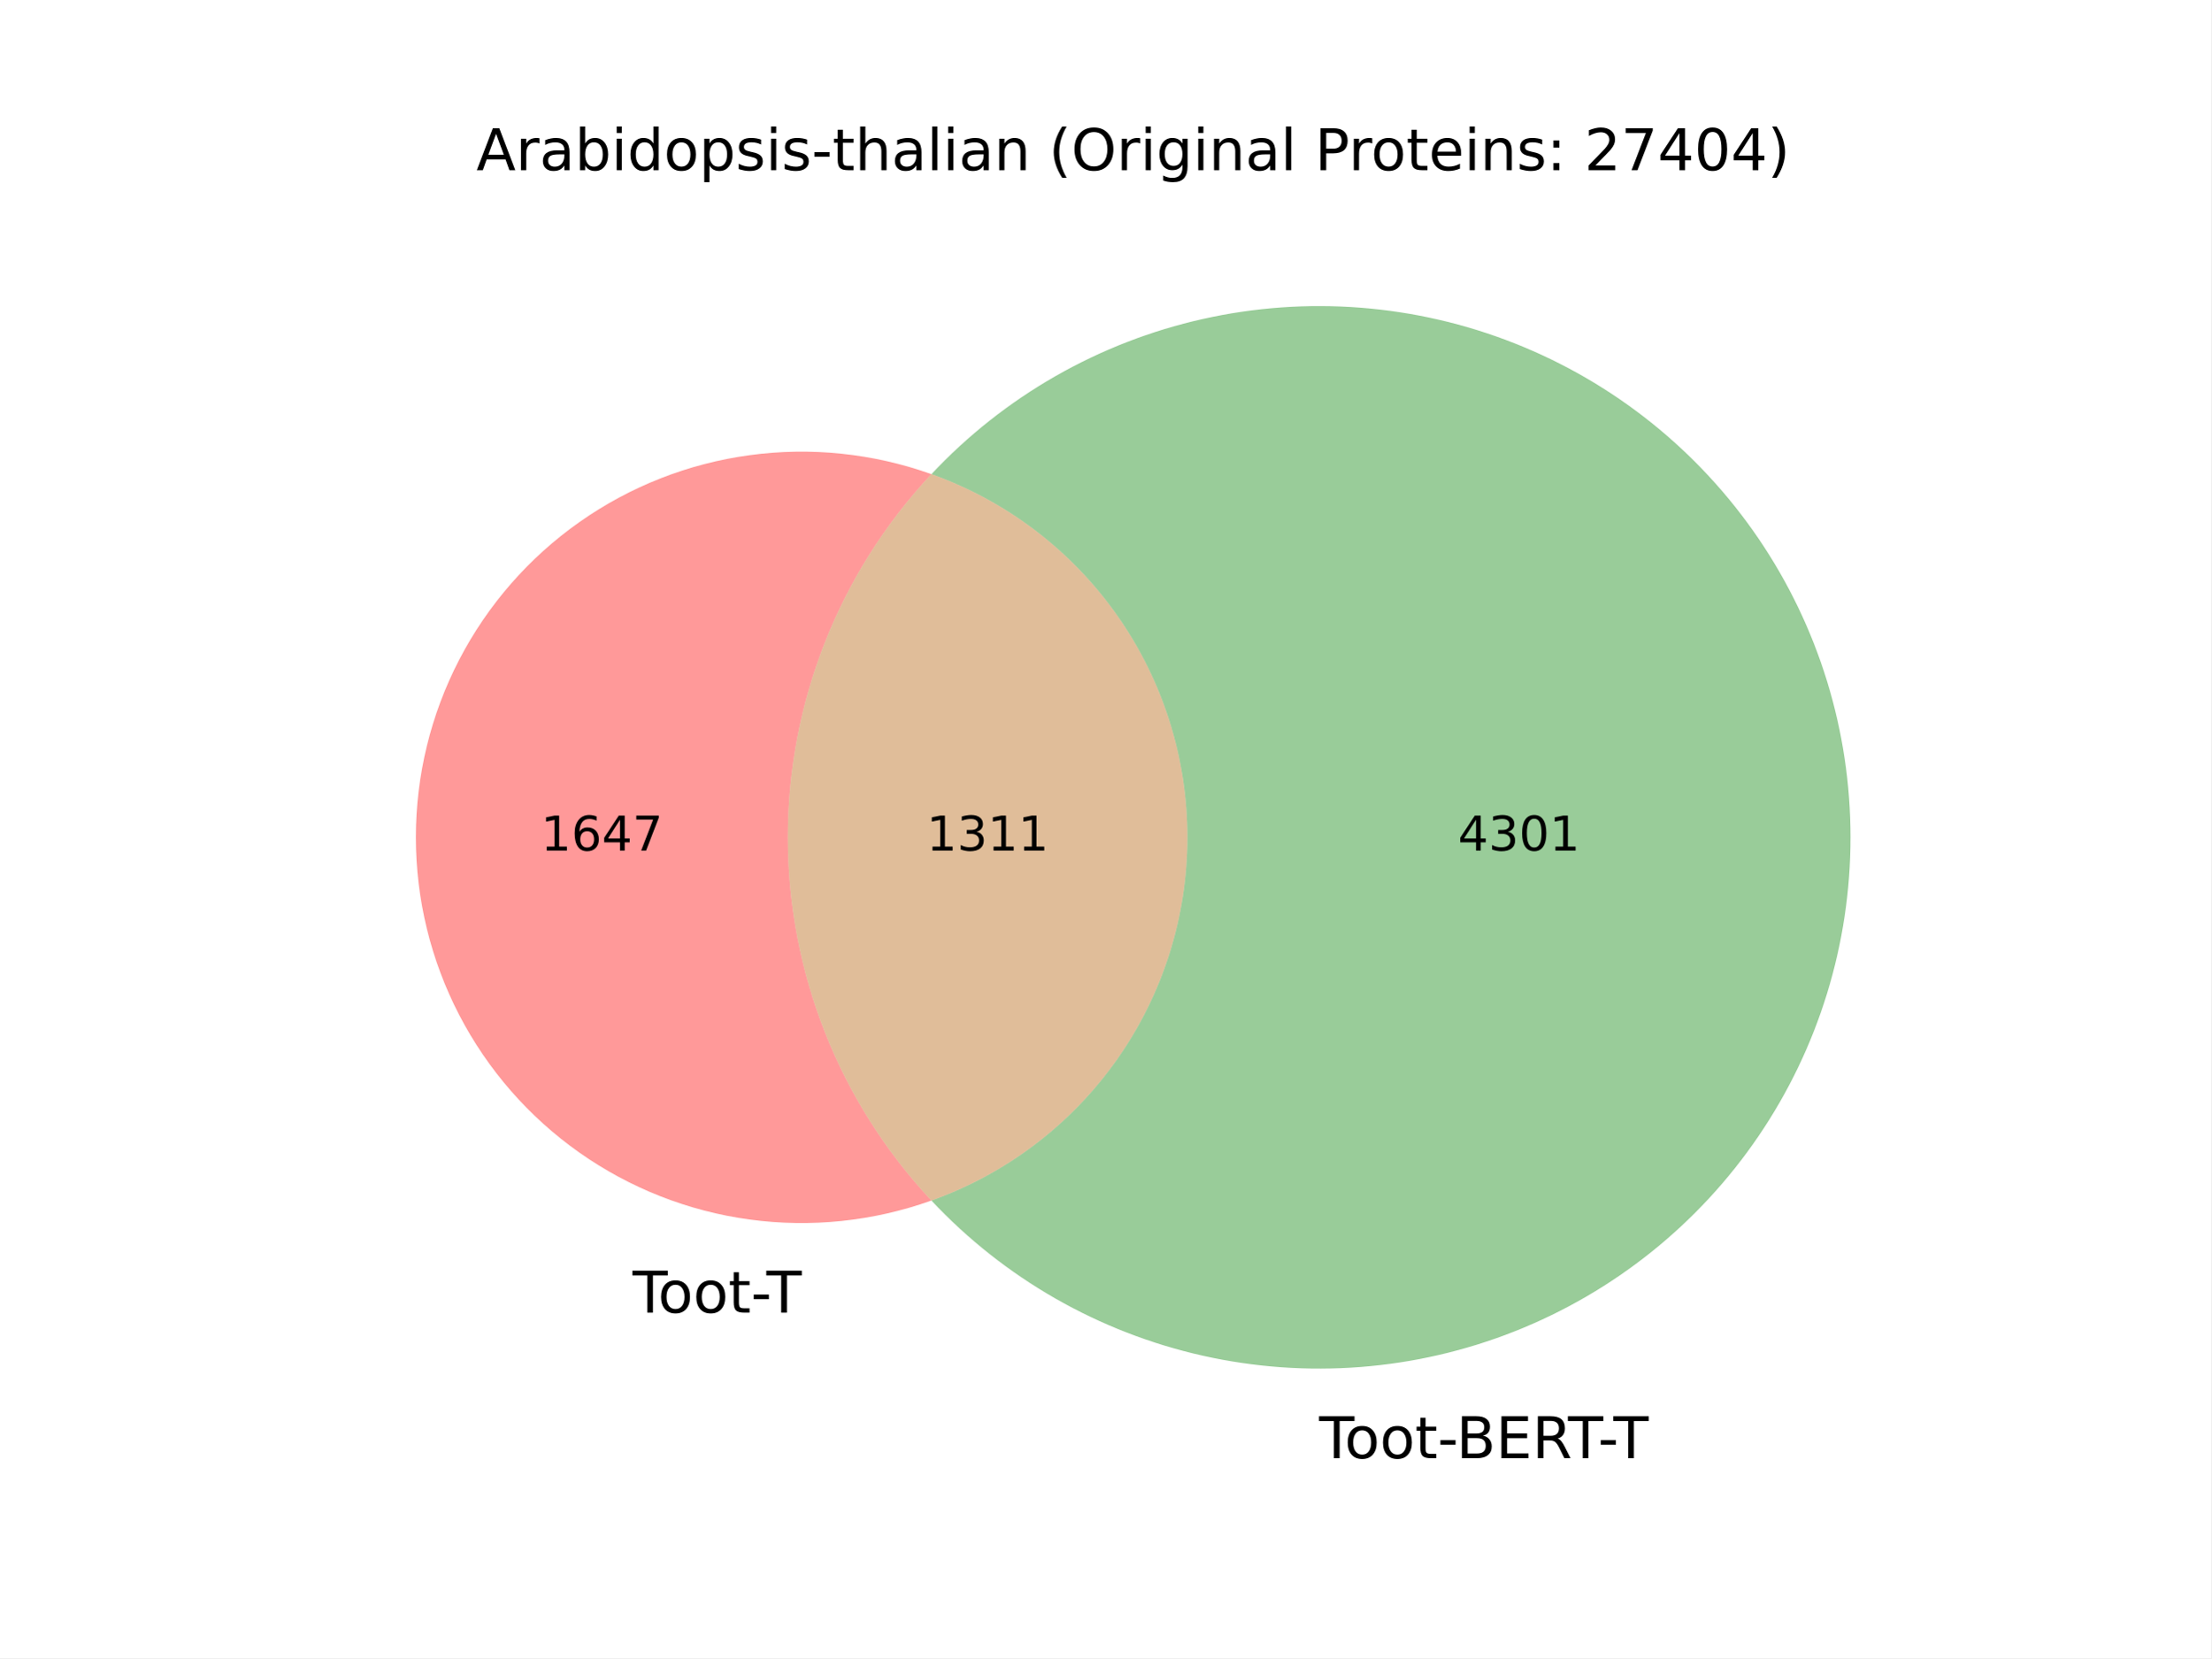
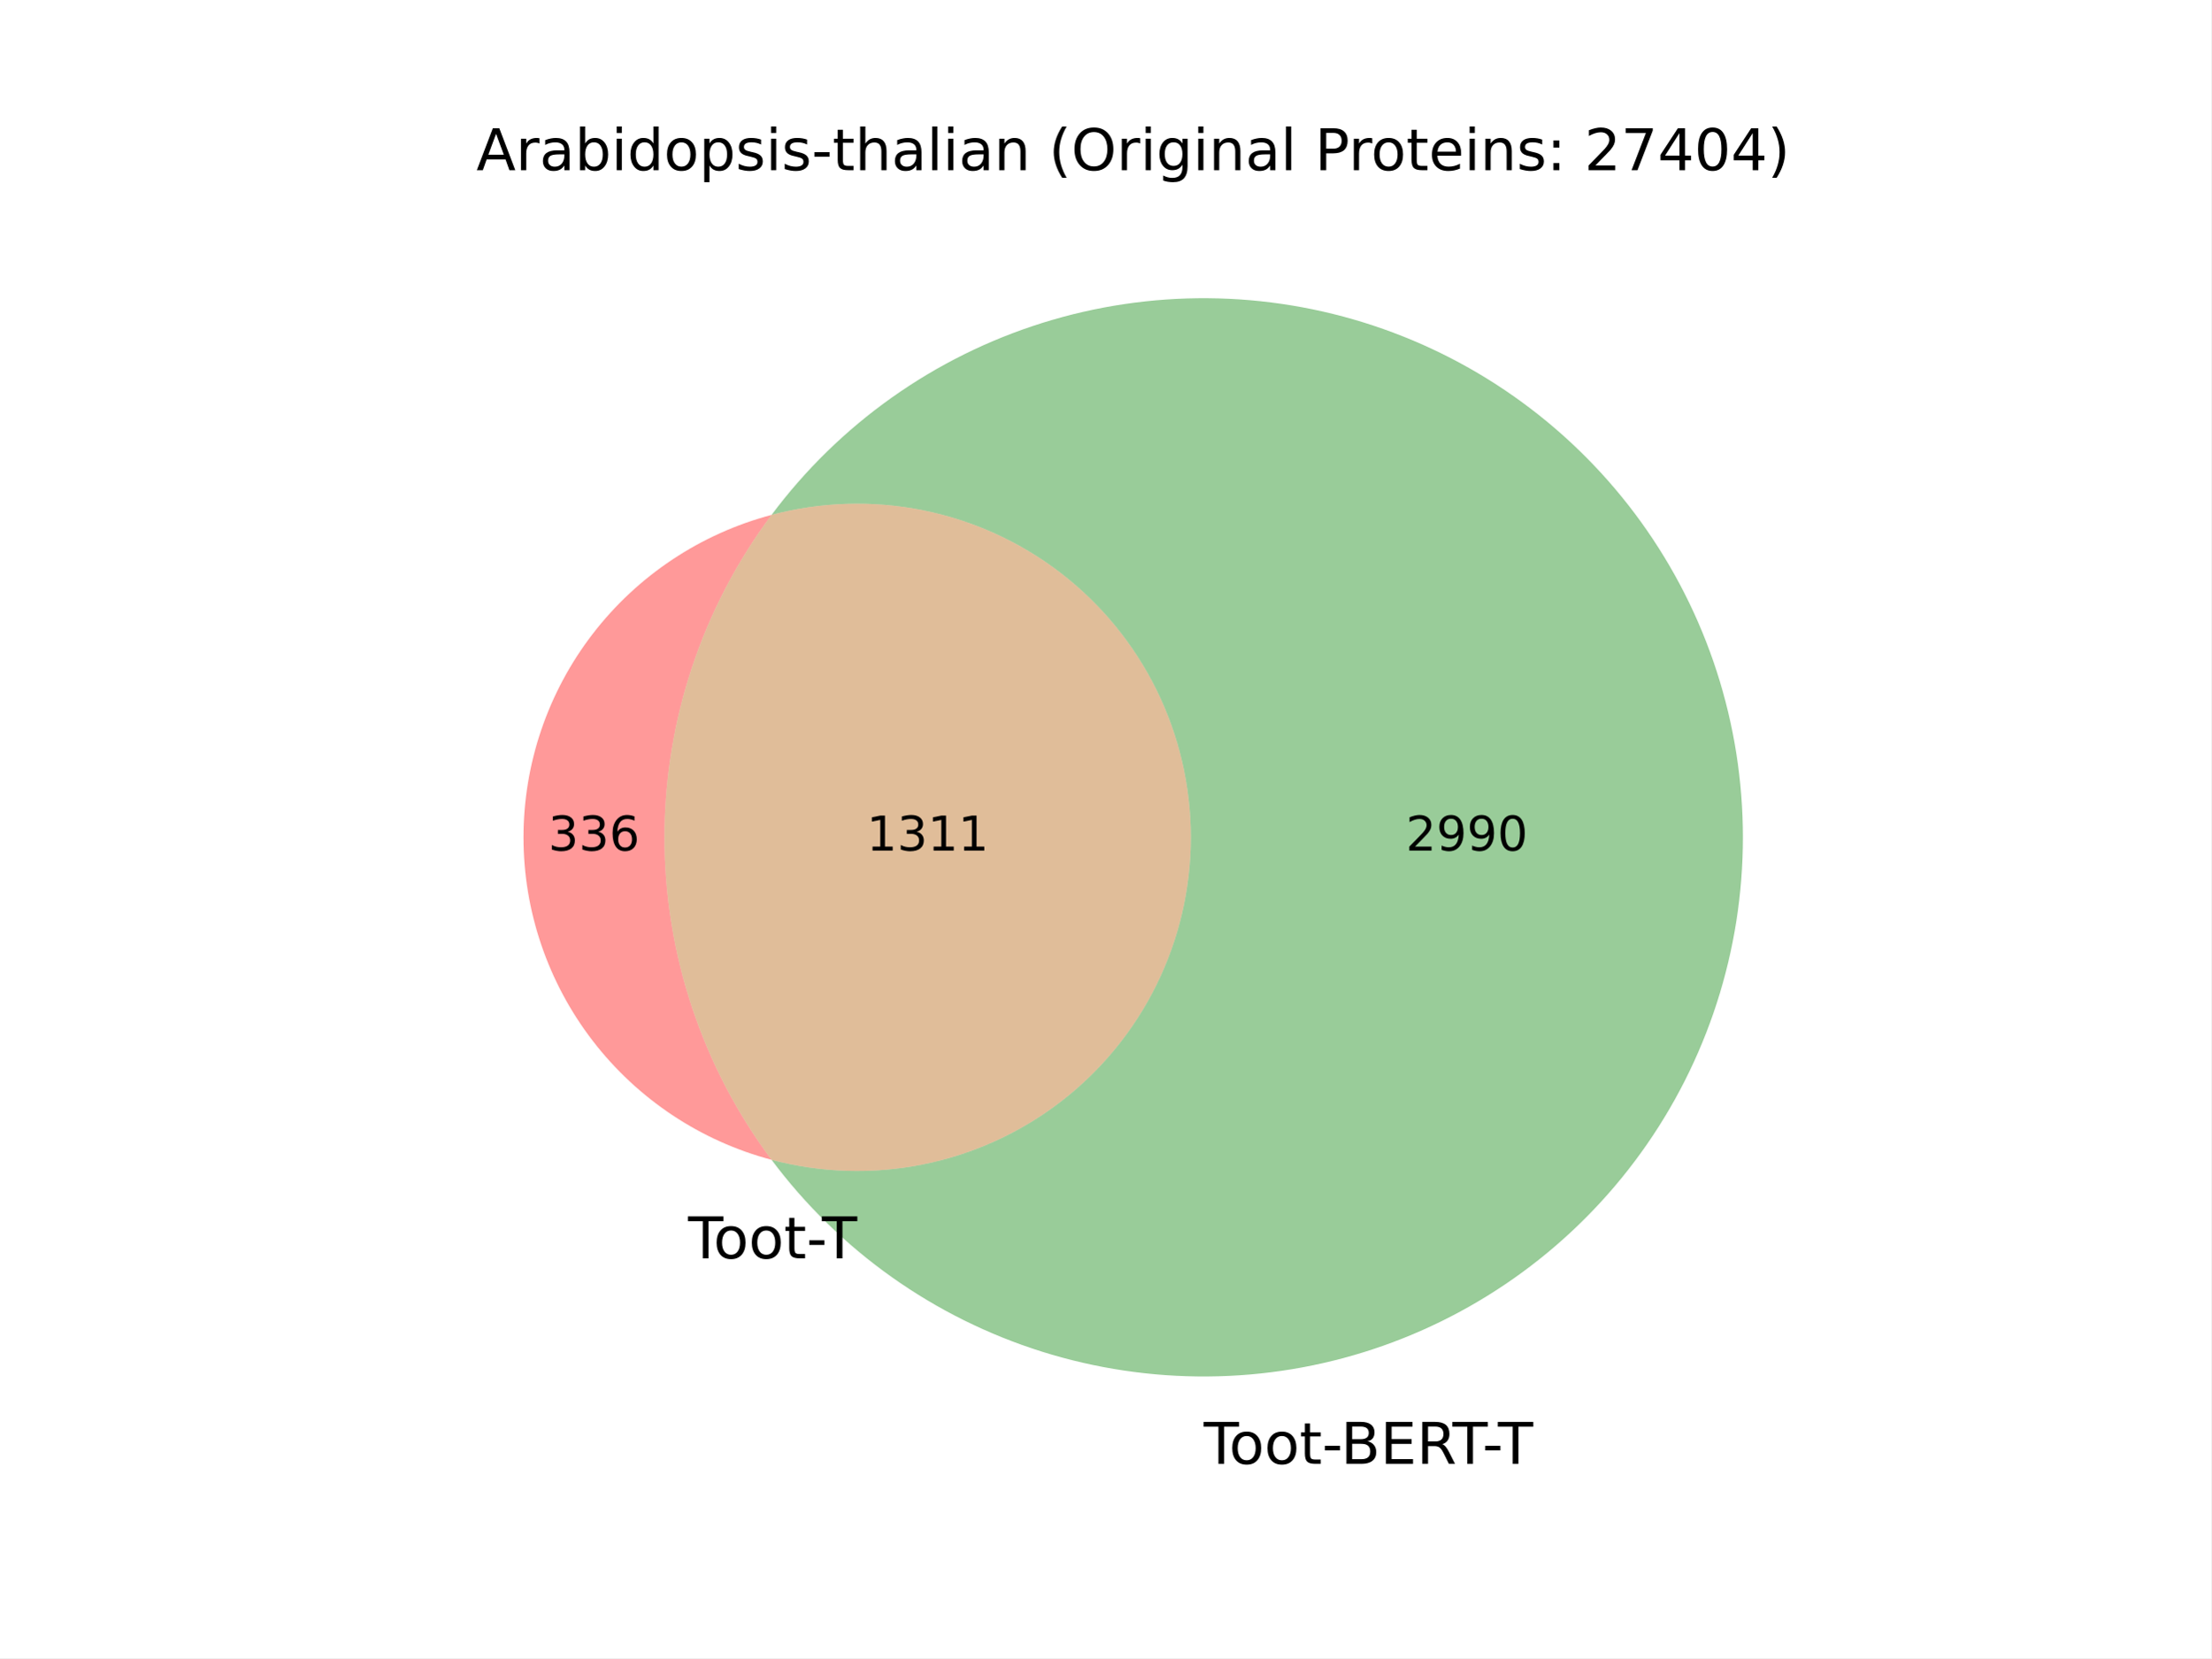
<svg xmlns="http://www.w3.org/2000/svg" xmlns:xlink="http://www.w3.org/1999/xlink" width="460.8pt" height="345.6pt" viewBox="0 0 460.8 345.6" version="1.1">
  <defs>
    <style type="text/css">*{stroke-linejoin: round; stroke-linecap: butt}</style>
  </defs>
  <g id="figure_1">
    <g id="patch_1">
      <path d="M 0 345.6  L 460.8 345.6  L 460.8 0  L 0 0  z " style="fill: #ffffff" />
    </g>
    <g id="axes_1">
      <g id="patch_2">
-         <path d="M 194.109 250.234  C 174.891 229.72 164.187 202.638 164.187 174.528  C 164.187 146.418 174.891 119.336 194.109 98.822  C 181.977 94.487 168.978 93.131 156.213 94.869  C 143.447 96.607 131.284 101.389 120.753 108.81  C 110.221 116.23 101.626 126.075 95.694 137.511  C 89.762 148.948 86.665 161.645 86.665 174.528  C 86.665 187.411 89.762 200.108 95.694 211.545  C 101.626 222.981 110.221 232.826 120.753 240.246  C 131.284 247.667 143.447 252.449 156.213 254.187  C 168.978 255.925 181.977 254.569 194.109 250.234  " clip-path="url(#pe90d28b2a7)" style="fill: #ff0000; opacity: 0.4" />
+         <path d="M 160.794 241.741  C 146.308 222.331 138.478 198.748 138.478 174.528  C 138.478 150.308 146.308 126.725 160.794 107.315  C 145.974 111.249 132.862 119.975 123.513 132.129  C 114.164 144.283 109.093 159.194 109.093 174.528  C 109.093 189.862 114.164 204.773 123.513 216.927  C 132.862 229.081 145.974 237.807 160.794 241.741  " clip-path="url(#p52a4beeb68)" style="fill: #ff0000; opacity: 0.4" />
      </g>
      <g id="patch_3">
-         <path d="M 194.109 98.822  C 209.719 104.4 223.229 114.672 232.777 128.222  C 242.325 141.773 247.452 157.951 247.452 174.528  C 247.452 191.105 242.325 207.283 232.777 220.834  C 223.229 234.384 209.719 244.656 194.109 250.234  C 201.658 258.292 210.371 265.176 219.956 270.657  C 229.542 276.138 239.894 280.155 250.668 282.573  C 261.442 284.992 272.518 285.785 283.527 284.927  C 294.536 284.069 305.354 281.569 315.623 277.51  C 325.893 273.451 335.497 267.879 344.118 260.979  C 352.739 254.079 360.279 245.928 366.488 236.797  C 372.698 227.666 377.507 217.658 380.755 207.104  C 384.004 196.551 385.655 185.57 385.655 174.528  C 385.655 163.486 384.004 152.505 380.755 141.952  C 377.507 131.398 372.698 121.39 366.488 112.259  C 360.279 103.128 352.739 94.977 344.118 88.077  C 335.497 81.177 325.893 75.605 315.623 71.546  C 305.354 67.487 294.536 64.987 283.527 64.129  C 272.518 63.271 261.442 64.064 250.668 66.483  C 239.894 68.901 229.542 72.918 219.956 78.399  C 210.371 83.88 201.658 90.764 194.109 98.822  " clip-path="url(#pe90d28b2a7)" style="fill: #008000; opacity: 0.4" />
+         <path d="M 160.794 107.315  C 171.09 104.583 181.877 104.252 192.32 106.349  C 202.764 108.446 212.588 112.915 221.031 119.409  C 229.474 125.904 236.313 134.252 241.018 143.809  C 245.724 153.365 248.171 163.876 248.171 174.528  C 248.171 185.18 245.724 195.691 241.018 205.247  C 236.313 214.804 229.474 223.152 221.031 229.647  C 212.588 236.141 202.764 240.61 192.32 242.707  C 181.877 244.804 171.09 244.473 160.794 241.741  C 167.811 251.143 176.257 259.388 185.825 266.177  C 195.393 272.965 205.965 278.214 217.157 281.732  C 228.348 285.25 240.022 286.993 251.753 286.899  C 263.485 286.805 275.129 284.875 286.263 281.178  C 297.397 277.481 307.884 272.064 317.341 265.122  C 326.799 258.181 335.112 249.801 341.977 240.288  C 348.842 230.775 354.176 220.246 357.783 209.082  C 361.39 197.919 363.227 186.26 363.227 174.528  C 363.227 162.796 361.39 151.137 357.783 139.974  C 354.176 128.81 348.842 118.281 341.977 108.768  C 335.112 99.255 326.799 90.875 317.341 83.934  C 307.884 76.992 297.397 71.575 286.263 67.878  C 275.129 64.181 263.485 62.251 251.753 62.157  C 240.022 62.063 228.348 63.806 217.157 67.324  C 205.965 70.842 195.393 76.091 185.825 82.879  C 176.257 89.668 167.811 97.913 160.794 107.315  " clip-path="url(#p52a4beeb68)" style="fill: #008000; opacity: 0.4" />
      </g>
      <g id="patch_4">
-         <path d="M 194.109 250.234  C 209.719 244.656 223.229 234.384 232.777 220.834  C 242.325 207.283 247.452 191.105 247.452 174.528  C 247.452 157.951 242.325 141.773 232.777 128.222  C 223.229 114.672 209.719 104.4 194.109 98.822  C 174.891 119.336 164.187 146.418 164.187 174.528  C 164.187 202.638 174.891 229.72 194.109 250.234  " clip-path="url(#pe90d28b2a7)" style="fill: #b25900; opacity: 0.4" />
+         <path d="M 160.794 241.741  C 171.09 244.473 181.877 244.804 192.32 242.707  C 202.764 240.61 212.588 236.141 221.031 229.647  C 229.474 223.152 236.313 214.804 241.018 205.247  C 245.724 195.691 248.171 185.18 248.171 174.528  C 248.171 163.876 245.724 153.365 241.018 143.809  C 236.313 134.252 229.474 125.904 221.031 119.409  C 212.588 112.915 202.764 108.446 192.32 106.349  C 181.877 104.252 171.09 104.583 160.794 107.315  C 146.308 126.725 138.478 150.308 138.478 174.528  C 138.478 198.748 146.308 222.331 160.794 241.741  " clip-path="url(#p52a4beeb68)" style="fill: #b25900; opacity: 0.4" />
      </g>
      <g id="text_1">
-         <g transform="translate(112.7011 177.2874) scale(0.1 -0.1)">
+         <g transform="translate(114.2415 177.2874) scale(0.1 -0.1)">
          <defs>
-             <path id="DejaVuSans-31" d="M 794 531  L 1825 531  L 1825 4091  L 703 3866  L 703 4441  L 1819 4666  L 2450 4666  L 2450 531  L 3481 531  L 3481 0  L 794 0  L 794 531  z " transform="scale(0.015625)" />
+             <path id="DejaVuSans-33" d="M 2597 2516  Q 3050 2419 3304 2112  Q 3559 1806 3559 1356  Q 3559 666 3084 287  Q 2609 -91 1734 -91  Q 1441 -91 1130 -33  Q 819 25 488 141  L 488 750  Q 750 597 1062 519  Q 1375 441 1716 441  Q 2309 441 2620 675  Q 2931 909 2931 1356  Q 2931 1769 2642 2001  Q 2353 2234 1838 2234  L 1294 2234  L 1294 2753  L 1863 2753  Q 2328 2753 2575 2939  Q 2822 3125 2822 3475  Q 2822 3834 2567 4026  Q 2313 4219 1838 4219  Q 1578 4219 1281 4162  Q 984 4106 628 3988  L 628 4550  Q 988 4650 1302 4700  Q 1616 4750 1894 4750  Q 2613 4750 3031 4423  Q 3450 4097 3450 3541  Q 3450 3153 3228 2886  Q 3006 2619 2597 2516  z " transform="scale(0.015625)" />
            <path id="DejaVuSans-36" d="M 2113 2584  Q 1688 2584 1439 2293  Q 1191 2003 1191 1497  Q 1191 994 1439 701  Q 1688 409 2113 409  Q 2538 409 2786 701  Q 3034 994 3034 1497  Q 3034 2003 2786 2293  Q 2538 2584 2113 2584  z M 3366 4563  L 3366 3988  Q 3128 4100 2886 4159  Q 2644 4219 2406 4219  Q 1781 4219 1451 3797  Q 1122 3375 1075 2522  Q 1259 2794 1537 2939  Q 1816 3084 2150 3084  Q 2853 3084 3261 2657  Q 3669 2231 3669 1497  Q 3669 778 3244 343  Q 2819 -91 2113 -91  Q 1303 -91 875 529  Q 447 1150 447 2328  Q 447 3434 972 4092  Q 1497 4750 2381 4750  Q 2619 4750 2861 4703  Q 3103 4656 3366 4563  z " transform="scale(0.015625)" />
-             <path id="DejaVuSans-34" d="M 2419 4116  L 825 1625  L 2419 1625  L 2419 4116  z M 2253 4666  L 3047 4666  L 3047 1625  L 3713 1625  L 3713 1100  L 3047 1100  L 3047 0  L 2419 0  L 2419 1100  L 313 1100  L 313 1709  L 2253 4666  z " transform="scale(0.015625)" />
-             <path id="DejaVuSans-37" d="M 525 4666  L 3525 4666  L 3525 4397  L 1831 0  L 1172 0  L 2766 4134  L 525 4134  L 525 4666  z " transform="scale(0.015625)" />
          </defs>
-           <use xlink:href="#DejaVuSans-31" />
-           <use xlink:href="#DejaVuSans-36" x="63.623" />
-           <use xlink:href="#DejaVuSans-34" x="127.246" />
-           <use xlink:href="#DejaVuSans-37" x="190.869" />
+           <use xlink:href="#DejaVuSans-33" />
+           <use xlink:href="#DejaVuSans-33" x="63.623" />
+           <use xlink:href="#DejaVuSans-36" x="127.246" />
        </g>
      </g>
      <g id="text_2">
-         <g transform="translate(303.8285 177.2874) scale(0.1 -0.1)">
+         <g transform="translate(292.9744 177.2874) scale(0.1 -0.1)">
          <defs>
-             <path id="DejaVuSans-33" d="M 2597 2516  Q 3050 2419 3304 2112  Q 3559 1806 3559 1356  Q 3559 666 3084 287  Q 2609 -91 1734 -91  Q 1441 -91 1130 -33  Q 819 25 488 141  L 488 750  Q 750 597 1062 519  Q 1375 441 1716 441  Q 2309 441 2620 675  Q 2931 909 2931 1356  Q 2931 1769 2642 2001  Q 2353 2234 1838 2234  L 1294 2234  L 1294 2753  L 1863 2753  Q 2328 2753 2575 2939  Q 2822 3125 2822 3475  Q 2822 3834 2567 4026  Q 2313 4219 1838 4219  Q 1578 4219 1281 4162  Q 984 4106 628 3988  L 628 4550  Q 988 4650 1302 4700  Q 1616 4750 1894 4750  Q 2613 4750 3031 4423  Q 3450 4097 3450 3541  Q 3450 3153 3228 2886  Q 3006 2619 2597 2516  z " transform="scale(0.015625)" />
+             <path id="DejaVuSans-32" d="M 1228 531  L 3431 531  L 3431 0  L 469 0  L 469 531  Q 828 903 1448 1529  Q 2069 2156 2228 2338  Q 2531 2678 2651 2914  Q 2772 3150 2772 3378  Q 2772 3750 2511 3984  Q 2250 4219 1831 4219  Q 1534 4219 1204 4116  Q 875 4013 500 3803  L 500 4441  Q 881 4594 1212 4672  Q 1544 4750 1819 4750  Q 2544 4750 2975 4387  Q 3406 4025 3406 3419  Q 3406 3131 3298 2873  Q 3191 2616 2906 2266  Q 2828 2175 2409 1742  Q 1991 1309 1228 531  z " transform="scale(0.015625)" />
+             <path id="DejaVuSans-39" d="M 703 97  L 703 672  Q 941 559 1184 500  Q 1428 441 1663 441  Q 2288 441 2617 861  Q 2947 1281 2994 2138  Q 2813 1869 2534 1725  Q 2256 1581 1919 1581  Q 1219 1581 811 2004  Q 403 2428 403 3163  Q 403 3881 828 4315  Q 1253 4750 1959 4750  Q 2769 4750 3195 4129  Q 3622 3509 3622 2328  Q 3622 1225 3098 567  Q 2575 -91 1691 -91  Q 1453 -91 1209 -44  Q 966 3 703 97  z M 1959 2075  Q 2384 2075 2632 2365  Q 2881 2656 2881 3163  Q 2881 3666 2632 3958  Q 2384 4250 1959 4250  Q 1534 4250 1286 3958  Q 1038 3666 1038 3163  Q 1038 2656 1286 2365  Q 1534 2075 1959 2075  z " transform="scale(0.015625)" />
            <path id="DejaVuSans-30" d="M 2034 4250  Q 1547 4250 1301 3770  Q 1056 3291 1056 2328  Q 1056 1369 1301 889  Q 1547 409 2034 409  Q 2525 409 2770 889  Q 3016 1369 3016 2328  Q 3016 3291 2770 3770  Q 2525 4250 2034 4250  z M 2034 4750  Q 2819 4750 3233 4129  Q 3647 3509 3647 2328  Q 3647 1150 3233 529  Q 2819 -91 2034 -91  Q 1250 -91 836 529  Q 422 1150 422 2328  Q 422 3509 836 4129  Q 1250 4750 2034 4750  z " transform="scale(0.015625)" />
          </defs>
-           <use xlink:href="#DejaVuSans-34" />
-           <use xlink:href="#DejaVuSans-33" x="63.623" />
-           <use xlink:href="#DejaVuSans-30" x="127.246" />
-           <use xlink:href="#DejaVuSans-31" x="190.869" />
+           <use xlink:href="#DejaVuSans-32" />
+           <use xlink:href="#DejaVuSans-39" x="63.623" />
+           <use xlink:href="#DejaVuSans-39" x="127.246" />
+           <use xlink:href="#DejaVuSans-30" x="190.869" />
        </g>
      </g>
      <g id="text_3">
-         <g transform="translate(193.0946 177.2874) scale(0.1 -0.1)">
+         <g transform="translate(180.5996 177.2874) scale(0.1 -0.1)">
+           <defs>
+             <path id="DejaVuSans-31" d="M 794 531  L 1825 531  L 1825 4091  L 703 3866  L 703 4441  L 1819 4666  L 2450 4666  L 2450 531  L 3481 531  L 3481 0  L 794 0  L 794 531  z " transform="scale(0.015625)" />
+           </defs>
          <use xlink:href="#DejaVuSans-31" />
          <use xlink:href="#DejaVuSans-33" x="63.623" />
          <use xlink:href="#DejaVuSans-31" x="127.246" />
          <use xlink:href="#DejaVuSans-31" x="190.869" />
        </g>
      </g>
      <g id="text_4">
-         <g transform="translate(131.8158 273.596) scale(0.12 -0.12)">
+         <g transform="translate(143.3894 262.2812) scale(0.12 -0.12)">
          <defs>
            <path id="DejaVuSans-54" d="M -19 4666  L 3928 4666  L 3928 4134  L 2272 4134  L 2272 0  L 1638 0  L 1638 4134  L -19 4134  L -19 4666  z " transform="scale(0.015625)" />
            <path id="DejaVuSans-6f" d="M 1959 3097  Q 1497 3097 1228 2736  Q 959 2375 959 1747  Q 959 1119 1226 758  Q 1494 397 1959 397  Q 2419 397 2687 759  Q 2956 1122 2956 1747  Q 2956 2369 2687 2733  Q 2419 3097 1959 3097  z M 1959 3584  Q 2709 3584 3137 3096  Q 3566 2609 3566 1747  Q 3566 888 3137 398  Q 2709 -91 1959 -91  Q 1206 -91 779 398  Q 353 888 353 1747  Q 353 2609 779 3096  Q 1206 3584 1959 3584  z " transform="scale(0.015625)" />
            <path id="DejaVuSans-74" d="M 1172 4494  L 1172 3500  L 2356 3500  L 2356 3053  L 1172 3053  L 1172 1153  Q 1172 725 1289 603  Q 1406 481 1766 481  L 2356 481  L 2356 0  L 1766 0  Q 1100 0 847 248  Q 594 497 594 1153  L 594 3053  L 172 3053  L 172 3500  L 594 3500  L 594 4494  L 1172 4494  z " transform="scale(0.015625)" />
            <path id="DejaVuSans-2d" d="M 313 2009  L 1997 2009  L 1997 1497  L 313 1497  L 313 2009  z " transform="scale(0.015625)" />
          </defs>
          <use xlink:href="#DejaVuSans-54" />
          <use xlink:href="#DejaVuSans-6f" x="44.084" />
          <use xlink:href="#DejaVuSans-6f" x="105.266" />
          <use xlink:href="#DejaVuSans-74" x="166.447" />
          <use xlink:href="#DejaVuSans-2d" x="205.656" />
          <use xlink:href="#DejaVuSans-54" x="232.615" />
        </g>
      </g>
      <g id="text_5">
-         <g transform="translate(274.9213 303.9364) scale(0.12 -0.12)">
+         <g transform="translate(250.8528 305.1166) scale(0.12 -0.12)">
          <defs>
            <path id="DejaVuSans-42" d="M 1259 2228  L 1259 519  L 2272 519  Q 2781 519 3026 730  Q 3272 941 3272 1375  Q 3272 1813 3026 2020  Q 2781 2228 2272 2228  L 1259 2228  z M 1259 4147  L 1259 2741  L 2194 2741  Q 2656 2741 2882 2914  Q 3109 3088 3109 3444  Q 3109 3797 2882 3972  Q 2656 4147 2194 4147  L 1259 4147  z M 628 4666  L 2241 4666  Q 2963 4666 3353 4366  Q 3744 4066 3744 3513  Q 3744 3084 3544 2831  Q 3344 2578 2956 2516  Q 3422 2416 3680 2098  Q 3938 1781 3938 1306  Q 3938 681 3513 340  Q 3088 0 2303 0  L 628 0  L 628 4666  z " transform="scale(0.015625)" />
            <path id="DejaVuSans-45" d="M 628 4666  L 3578 4666  L 3578 4134  L 1259 4134  L 1259 2753  L 3481 2753  L 3481 2222  L 1259 2222  L 1259 531  L 3634 531  L 3634 0  L 628 0  L 628 4666  z " transform="scale(0.015625)" />
            <path id="DejaVuSans-52" d="M 2841 2188  Q 3044 2119 3236 1894  Q 3428 1669 3622 1275  L 4263 0  L 3584 0  L 2988 1197  Q 2756 1666 2539 1819  Q 2322 1972 1947 1972  L 1259 1972  L 1259 0  L 628 0  L 628 4666  L 2053 4666  Q 2853 4666 3247 4331  Q 3641 3997 3641 3322  Q 3641 2881 3436 2590  Q 3231 2300 2841 2188  z M 1259 4147  L 1259 2491  L 2053 2491  Q 2509 2491 2742 2702  Q 2975 2913 2975 3322  Q 2975 3731 2742 3939  Q 2509 4147 2053 4147  L 1259 4147  z " transform="scale(0.015625)" />
          </defs>
          <use xlink:href="#DejaVuSans-54" />
          <use xlink:href="#DejaVuSans-6f" x="44.084" />
          <use xlink:href="#DejaVuSans-6f" x="105.266" />
          <use xlink:href="#DejaVuSans-74" x="166.447" />
          <use xlink:href="#DejaVuSans-2d" x="205.656" />
          <use xlink:href="#DejaVuSans-42" x="238.115" />
          <use xlink:href="#DejaVuSans-45" x="306.719" />
          <use xlink:href="#DejaVuSans-52" x="369.902" />
          <use xlink:href="#DejaVuSans-54" x="432.135" />
          <use xlink:href="#DejaVuSans-2d" x="484.094" />
          <use xlink:href="#DejaVuSans-54" x="511.053" />
        </g>
      </g>
      <g id="text_6">
        <g transform="translate(99.27469 35.472) scale(0.12 -0.12)">
          <defs>
            <path id="DejaVuSans-41" d="M 2188 4044  L 1331 1722  L 3047 1722  L 2188 4044  z M 1831 4666  L 2547 4666  L 4325 0  L 3669 0  L 3244 1197  L 1141 1197  L 716 0  L 50 0  L 1831 4666  z " transform="scale(0.015625)" />
            <path id="DejaVuSans-72" d="M 2631 2963  Q 2534 3019 2420 3045  Q 2306 3072 2169 3072  Q 1681 3072 1420 2755  Q 1159 2438 1159 1844  L 1159 0  L 581 0  L 581 3500  L 1159 3500  L 1159 2956  Q 1341 3275 1631 3429  Q 1922 3584 2338 3584  Q 2397 3584 2469 3576  Q 2541 3569 2628 3553  L 2631 2963  z " transform="scale(0.015625)" />
            <path id="DejaVuSans-61" d="M 2194 1759  Q 1497 1759 1228 1600  Q 959 1441 959 1056  Q 959 750 1161 570  Q 1363 391 1709 391  Q 2188 391 2477 730  Q 2766 1069 2766 1631  L 2766 1759  L 2194 1759  z M 3341 1997  L 3341 0  L 2766 0  L 2766 531  Q 2569 213 2275 61  Q 1981 -91 1556 -91  Q 1019 -91 701 211  Q 384 513 384 1019  Q 384 1609 779 1909  Q 1175 2209 1959 2209  L 2766 2209  L 2766 2266  Q 2766 2663 2505 2880  Q 2244 3097 1772 3097  Q 1472 3097 1187 3025  Q 903 2953 641 2809  L 641 3341  Q 956 3463 1253 3523  Q 1550 3584 1831 3584  Q 2591 3584 2966 3190  Q 3341 2797 3341 1997  z " transform="scale(0.015625)" />
            <path id="DejaVuSans-62" d="M 3116 1747  Q 3116 2381 2855 2742  Q 2594 3103 2138 3103  Q 1681 3103 1420 2742  Q 1159 2381 1159 1747  Q 1159 1113 1420 752  Q 1681 391 2138 391  Q 2594 391 2855 752  Q 3116 1113 3116 1747  z M 1159 2969  Q 1341 3281 1617 3432  Q 1894 3584 2278 3584  Q 2916 3584 3314 3078  Q 3713 2572 3713 1747  Q 3713 922 3314 415  Q 2916 -91 2278 -91  Q 1894 -91 1617 61  Q 1341 213 1159 525  L 1159 0  L 581 0  L 581 4863  L 1159 4863  L 1159 2969  z " transform="scale(0.015625)" />
            <path id="DejaVuSans-69" d="M 603 3500  L 1178 3500  L 1178 0  L 603 0  L 603 3500  z M 603 4863  L 1178 4863  L 1178 4134  L 603 4134  L 603 4863  z " transform="scale(0.015625)" />
            <path id="DejaVuSans-64" d="M 2906 2969  L 2906 4863  L 3481 4863  L 3481 0  L 2906 0  L 2906 525  Q 2725 213 2448 61  Q 2172 -91 1784 -91  Q 1150 -91 751 415  Q 353 922 353 1747  Q 353 2572 751 3078  Q 1150 3584 1784 3584  Q 2172 3584 2448 3432  Q 2725 3281 2906 2969  z M 947 1747  Q 947 1113 1208 752  Q 1469 391 1925 391  Q 2381 391 2643 752  Q 2906 1113 2906 1747  Q 2906 2381 2643 2742  Q 2381 3103 1925 3103  Q 1469 3103 1208 2742  Q 947 2381 947 1747  z " transform="scale(0.015625)" />
            <path id="DejaVuSans-70" d="M 1159 525  L 1159 -1331  L 581 -1331  L 581 3500  L 1159 3500  L 1159 2969  Q 1341 3281 1617 3432  Q 1894 3584 2278 3584  Q 2916 3584 3314 3078  Q 3713 2572 3713 1747  Q 3713 922 3314 415  Q 2916 -91 2278 -91  Q 1894 -91 1617 61  Q 1341 213 1159 525  z M 3116 1747  Q 3116 2381 2855 2742  Q 2594 3103 2138 3103  Q 1681 3103 1420 2742  Q 1159 2381 1159 1747  Q 1159 1113 1420 752  Q 1681 391 2138 391  Q 2594 391 2855 752  Q 3116 1113 3116 1747  z " transform="scale(0.015625)" />
            <path id="DejaVuSans-73" d="M 2834 3397  L 2834 2853  Q 2591 2978 2328 3040  Q 2066 3103 1784 3103  Q 1356 3103 1142 2972  Q 928 2841 928 2578  Q 928 2378 1081 2264  Q 1234 2150 1697 2047  L 1894 2003  Q 2506 1872 2764 1633  Q 3022 1394 3022 966  Q 3022 478 2636 193  Q 2250 -91 1575 -91  Q 1294 -91 989 -36  Q 684 19 347 128  L 347 722  Q 666 556 975 473  Q 1284 391 1588 391  Q 1994 391 2212 530  Q 2431 669 2431 922  Q 2431 1156 2273 1281  Q 2116 1406 1581 1522  L 1381 1569  Q 847 1681 609 1914  Q 372 2147 372 2553  Q 372 3047 722 3315  Q 1072 3584 1716 3584  Q 2034 3584 2315 3537  Q 2597 3491 2834 3397  z " transform="scale(0.015625)" />
            <path id="DejaVuSans-68" d="M 3513 2113  L 3513 0  L 2938 0  L 2938 2094  Q 2938 2591 2744 2837  Q 2550 3084 2163 3084  Q 1697 3084 1428 2787  Q 1159 2491 1159 1978  L 1159 0  L 581 0  L 581 4863  L 1159 4863  L 1159 2956  Q 1366 3272 1645 3428  Q 1925 3584 2291 3584  Q 2894 3584 3203 3211  Q 3513 2838 3513 2113  z " transform="scale(0.015625)" />
            <path id="DejaVuSans-6c" d="M 603 4863  L 1178 4863  L 1178 0  L 603 0  L 603 4863  z " transform="scale(0.015625)" />
            <path id="DejaVuSans-6e" d="M 3513 2113  L 3513 0  L 2938 0  L 2938 2094  Q 2938 2591 2744 2837  Q 2550 3084 2163 3084  Q 1697 3084 1428 2787  Q 1159 2491 1159 1978  L 1159 0  L 581 0  L 581 3500  L 1159 3500  L 1159 2956  Q 1366 3272 1645 3428  Q 1925 3584 2291 3584  Q 2894 3584 3203 3211  Q 3513 2838 3513 2113  z " transform="scale(0.015625)" />
            <path id="DejaVuSans-20" transform="scale(0.015625)" />
            <path id="DejaVuSans-28" d="M 1984 4856  Q 1566 4138 1362 3434  Q 1159 2731 1159 2009  Q 1159 1288 1364 580  Q 1569 -128 1984 -844  L 1484 -844  Q 1016 -109 783 600  Q 550 1309 550 2009  Q 550 2706 781 3412  Q 1013 4119 1484 4856  L 1984 4856  z " transform="scale(0.015625)" />
            <path id="DejaVuSans-4f" d="M 2522 4238  Q 1834 4238 1429 3725  Q 1025 3213 1025 2328  Q 1025 1447 1429 934  Q 1834 422 2522 422  Q 3209 422 3611 934  Q 4013 1447 4013 2328  Q 4013 3213 3611 3725  Q 3209 4238 2522 4238  z M 2522 4750  Q 3503 4750 4090 4092  Q 4678 3434 4678 2328  Q 4678 1225 4090 567  Q 3503 -91 2522 -91  Q 1538 -91 948 565  Q 359 1222 359 2328  Q 359 3434 948 4092  Q 1538 4750 2522 4750  z " transform="scale(0.015625)" />
            <path id="DejaVuSans-67" d="M 2906 1791  Q 2906 2416 2648 2759  Q 2391 3103 1925 3103  Q 1463 3103 1205 2759  Q 947 2416 947 1791  Q 947 1169 1205 825  Q 1463 481 1925 481  Q 2391 481 2648 825  Q 2906 1169 2906 1791  z M 3481 434  Q 3481 -459 3084 -895  Q 2688 -1331 1869 -1331  Q 1566 -1331 1297 -1286  Q 1028 -1241 775 -1147  L 775 -588  Q 1028 -725 1275 -790  Q 1522 -856 1778 -856  Q 2344 -856 2625 -561  Q 2906 -266 2906 331  L 2906 616  Q 2728 306 2450 153  Q 2172 0 1784 0  Q 1141 0 747 490  Q 353 981 353 1791  Q 353 2603 747 3093  Q 1141 3584 1784 3584  Q 2172 3584 2450 3431  Q 2728 3278 2906 2969  L 2906 3500  L 3481 3500  L 3481 434  z " transform="scale(0.015625)" />
            <path id="DejaVuSans-50" d="M 1259 4147  L 1259 2394  L 2053 2394  Q 2494 2394 2734 2622  Q 2975 2850 2975 3272  Q 2975 3691 2734 3919  Q 2494 4147 2053 4147  L 1259 4147  z M 628 4666  L 2053 4666  Q 2838 4666 3239 4311  Q 3641 3956 3641 3272  Q 3641 2581 3239 2228  Q 2838 1875 2053 1875  L 1259 1875  L 1259 0  L 628 0  L 628 4666  z " transform="scale(0.015625)" />
            <path id="DejaVuSans-65" d="M 3597 1894  L 3597 1613  L 953 1613  Q 991 1019 1311 708  Q 1631 397 2203 397  Q 2534 397 2845 478  Q 3156 559 3463 722  L 3463 178  Q 3153 47 2828 -22  Q 2503 -91 2169 -91  Q 1331 -91 842 396  Q 353 884 353 1716  Q 353 2575 817 3079  Q 1281 3584 2069 3584  Q 2775 3584 3186 3129  Q 3597 2675 3597 1894  z M 3022 2063  Q 3016 2534 2758 2815  Q 2500 3097 2075 3097  Q 1594 3097 1305 2825  Q 1016 2553 972 2059  L 3022 2063  z " transform="scale(0.015625)" />
            <path id="DejaVuSans-3a" d="M 750 794  L 1409 794  L 1409 0  L 750 0  L 750 794  z M 750 3309  L 1409 3309  L 1409 2516  L 750 2516  L 750 3309  z " transform="scale(0.015625)" />
-             <path id="DejaVuSans-32" d="M 1228 531  L 3431 531  L 3431 0  L 469 0  L 469 531  Q 828 903 1448 1529  Q 2069 2156 2228 2338  Q 2531 2678 2651 2914  Q 2772 3150 2772 3378  Q 2772 3750 2511 3984  Q 2250 4219 1831 4219  Q 1534 4219 1204 4116  Q 875 4013 500 3803  L 500 4441  Q 881 4594 1212 4672  Q 1544 4750 1819 4750  Q 2544 4750 2975 4387  Q 3406 4025 3406 3419  Q 3406 3131 3298 2873  Q 3191 2616 2906 2266  Q 2828 2175 2409 1742  Q 1991 1309 1228 531  z " transform="scale(0.015625)" />
+             <path id="DejaVuSans-37" d="M 525 4666  L 3525 4666  L 3525 4397  L 1831 0  L 1172 0  L 2766 4134  L 525 4134  L 525 4666  z " transform="scale(0.015625)" />
+             <path id="DejaVuSans-34" d="M 2419 4116  L 825 1625  L 2419 1625  L 2419 4116  z M 2253 4666  L 3047 4666  L 3047 1625  L 3713 1625  L 3713 1100  L 3047 1100  L 3047 0  L 2419 0  L 2419 1100  L 313 1100  L 313 1709  L 2253 4666  z " transform="scale(0.015625)" />
            <path id="DejaVuSans-29" d="M 513 4856  L 1013 4856  Q 1481 4119 1714 3412  Q 1947 2706 1947 2009  Q 1947 1309 1714 600  Q 1481 -109 1013 -844  L 513 -844  Q 928 -128 1133 580  Q 1338 1288 1338 2009  Q 1338 2731 1133 3434  Q 928 4138 513 4856  z " transform="scale(0.015625)" />
          </defs>
          <use xlink:href="#DejaVuSans-41" />
          <use xlink:href="#DejaVuSans-72" x="68.408" />
          <use xlink:href="#DejaVuSans-61" x="109.521" />
          <use xlink:href="#DejaVuSans-62" x="170.801" />
          <use xlink:href="#DejaVuSans-69" x="234.277" />
          <use xlink:href="#DejaVuSans-64" x="262.061" />
          <use xlink:href="#DejaVuSans-6f" x="325.537" />
          <use xlink:href="#DejaVuSans-70" x="386.719" />
          <use xlink:href="#DejaVuSans-73" x="450.195" />
          <use xlink:href="#DejaVuSans-69" x="502.295" />
          <use xlink:href="#DejaVuSans-73" x="530.078" />
          <use xlink:href="#DejaVuSans-2d" x="582.178" />
          <use xlink:href="#DejaVuSans-74" x="618.262" />
          <use xlink:href="#DejaVuSans-68" x="657.471" />
          <use xlink:href="#DejaVuSans-61" x="720.85" />
          <use xlink:href="#DejaVuSans-6c" x="782.129" />
          <use xlink:href="#DejaVuSans-69" x="809.912" />
          <use xlink:href="#DejaVuSans-61" x="837.695" />
          <use xlink:href="#DejaVuSans-6e" x="898.975" />
          <use xlink:href="#DejaVuSans-20" x="962.354" />
          <use xlink:href="#DejaVuSans-28" x="994.141" />
          <use xlink:href="#DejaVuSans-4f" x="1033.154" />
          <use xlink:href="#DejaVuSans-72" x="1111.865" />
          <use xlink:href="#DejaVuSans-69" x="1152.979" />
          <use xlink:href="#DejaVuSans-67" x="1180.762" />
          <use xlink:href="#DejaVuSans-69" x="1244.238" />
          <use xlink:href="#DejaVuSans-6e" x="1272.021" />
          <use xlink:href="#DejaVuSans-61" x="1335.4" />
          <use xlink:href="#DejaVuSans-6c" x="1396.68" />
          <use xlink:href="#DejaVuSans-20" x="1424.463" />
          <use xlink:href="#DejaVuSans-50" x="1456.25" />
          <use xlink:href="#DejaVuSans-72" x="1514.803" />
          <use xlink:href="#DejaVuSans-6f" x="1553.666" />
          <use xlink:href="#DejaVuSans-74" x="1614.848" />
          <use xlink:href="#DejaVuSans-65" x="1654.057" />
          <use xlink:href="#DejaVuSans-69" x="1715.58" />
          <use xlink:href="#DejaVuSans-6e" x="1743.363" />
          <use xlink:href="#DejaVuSans-73" x="1806.742" />
          <use xlink:href="#DejaVuSans-3a" x="1858.842" />
          <use xlink:href="#DejaVuSans-20" x="1892.533" />
          <use xlink:href="#DejaVuSans-32" x="1924.32" />
          <use xlink:href="#DejaVuSans-37" x="1987.943" />
          <use xlink:href="#DejaVuSans-34" x="2051.566" />
          <use xlink:href="#DejaVuSans-30" x="2115.189" />
          <use xlink:href="#DejaVuSans-34" x="2178.812" />
          <use xlink:href="#DejaVuSans-29" x="2242.436" />
        </g>
      </g>
    </g>
  </g>
  <defs>
-     <clipPath id="pe90d28b2a7">
-       <rect x="64.343" y="41.472" width="343.635" height="266.112" />
+     <clipPath id="p52a4beeb68">
+       <rect x="88.411" y="41.472" width="295.498" height="266.112" />
    </clipPath>
  </defs>
</svg>
